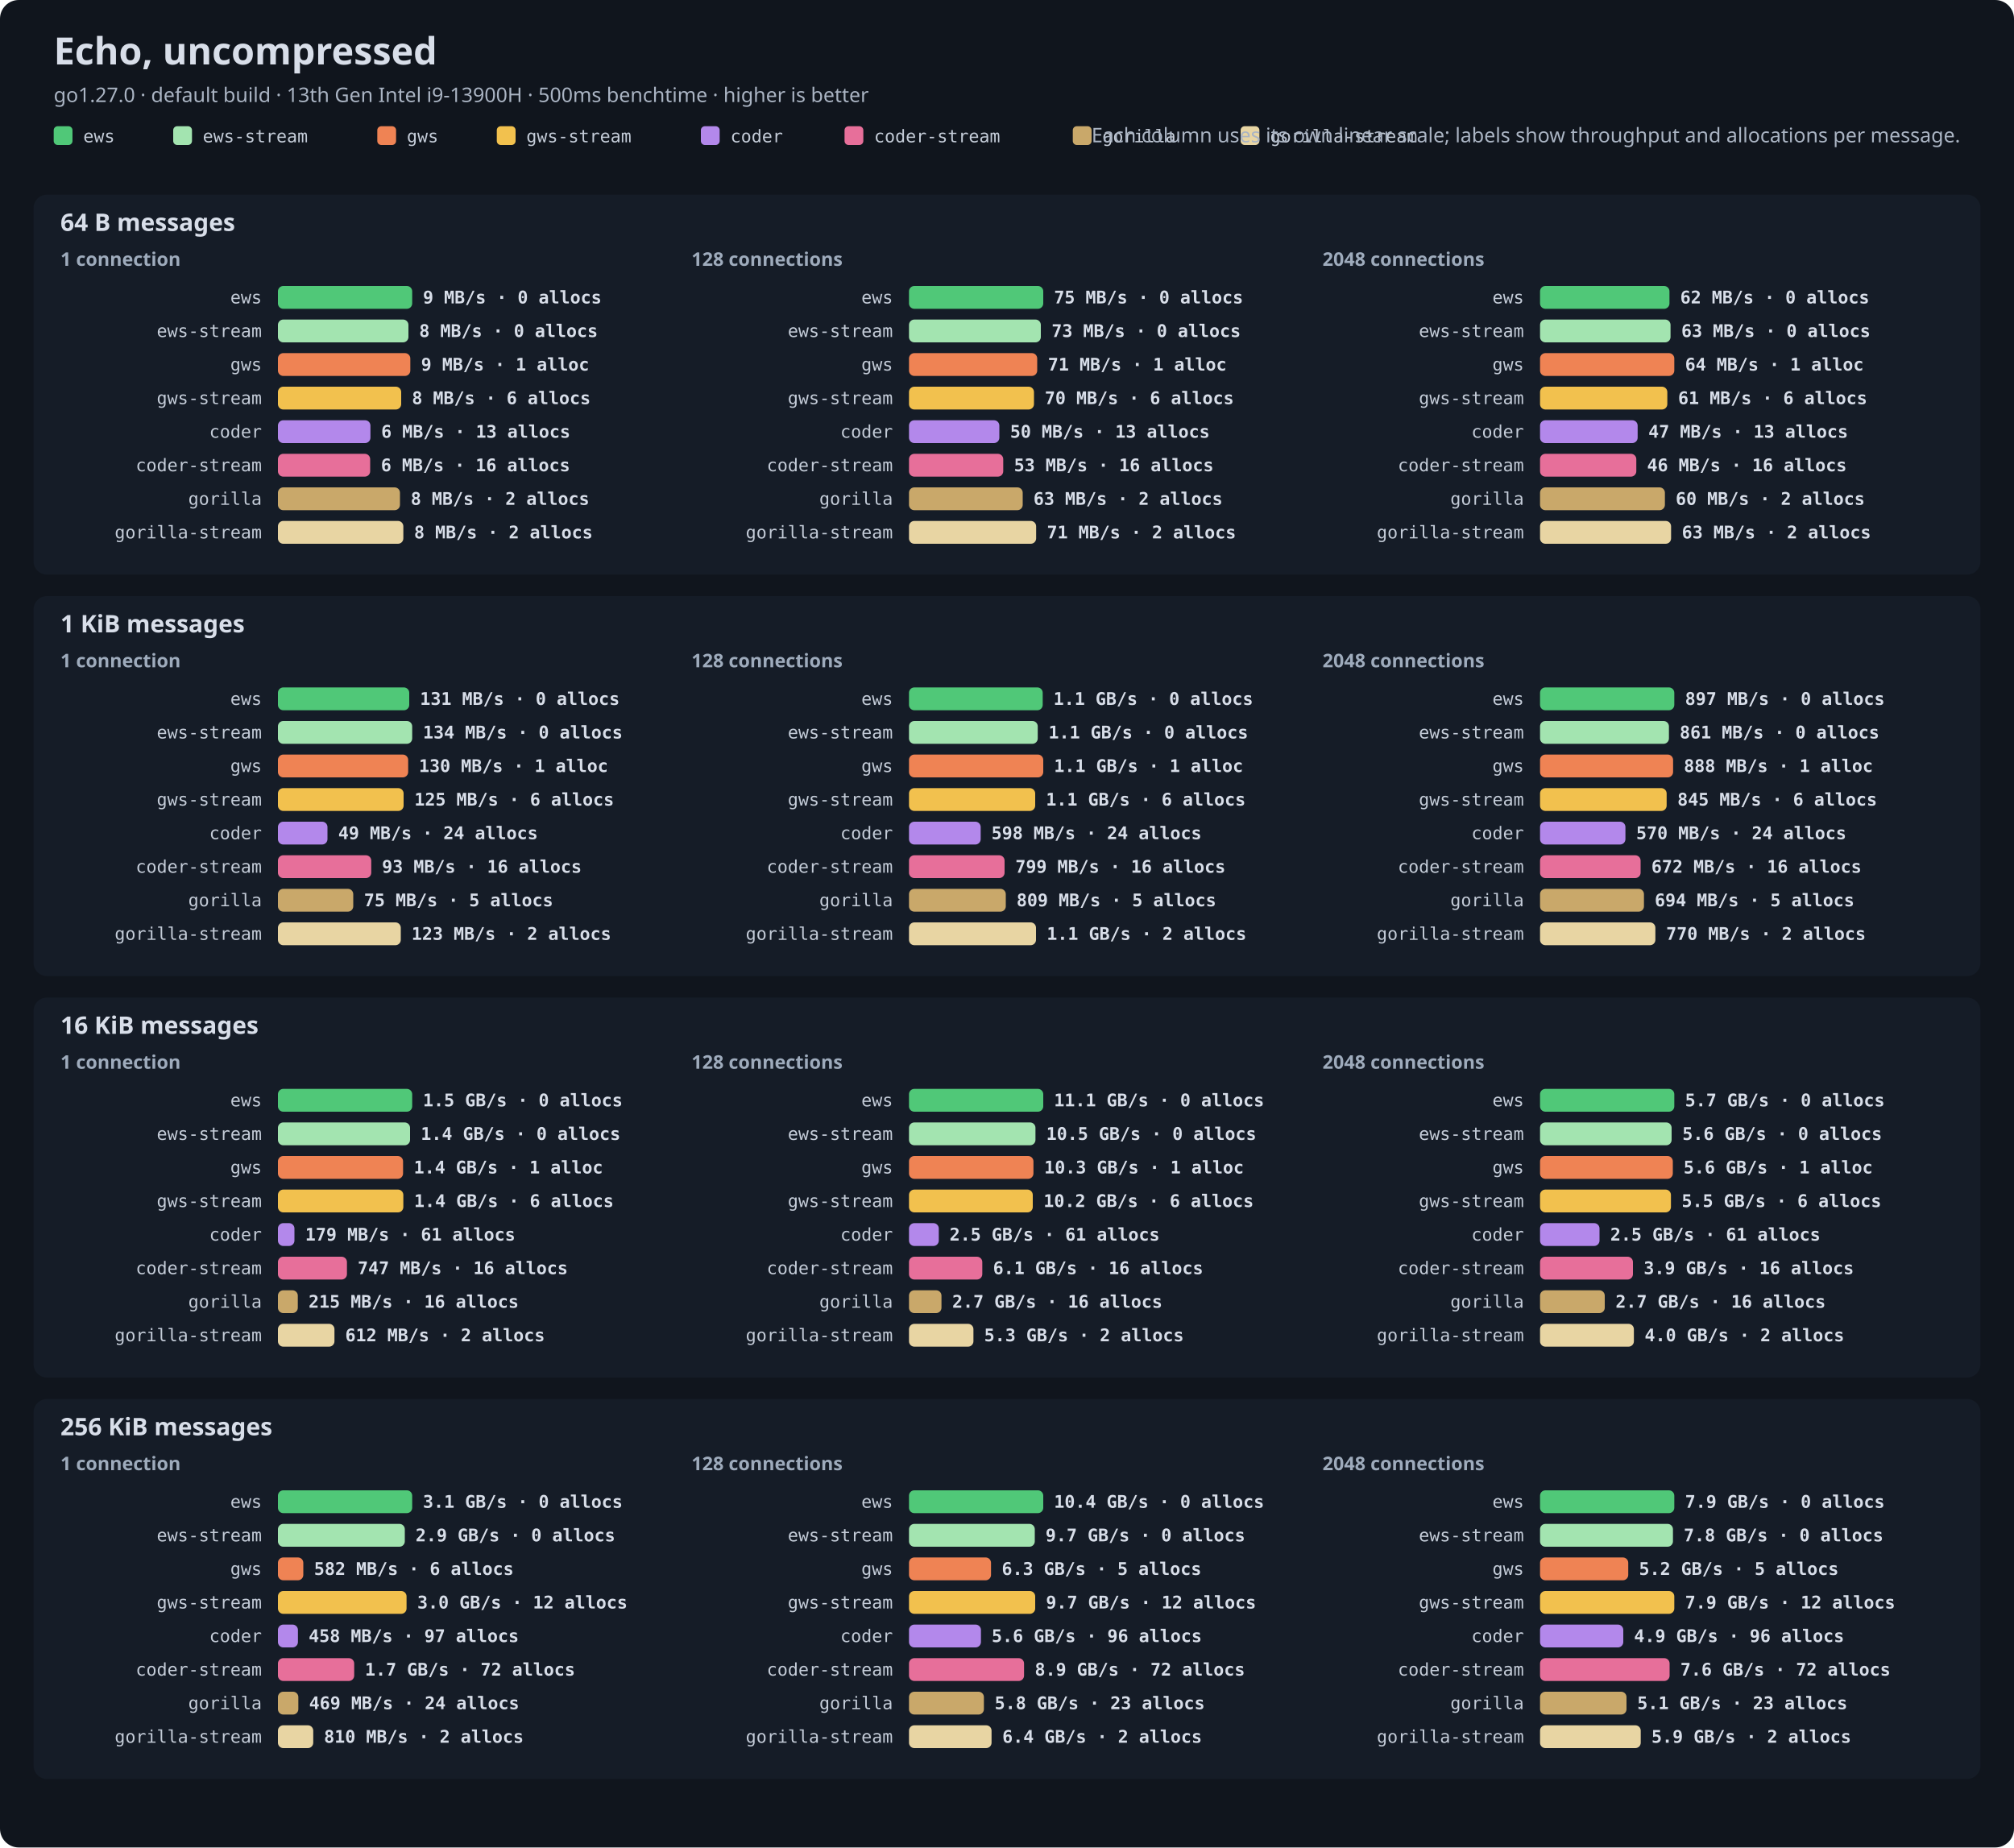
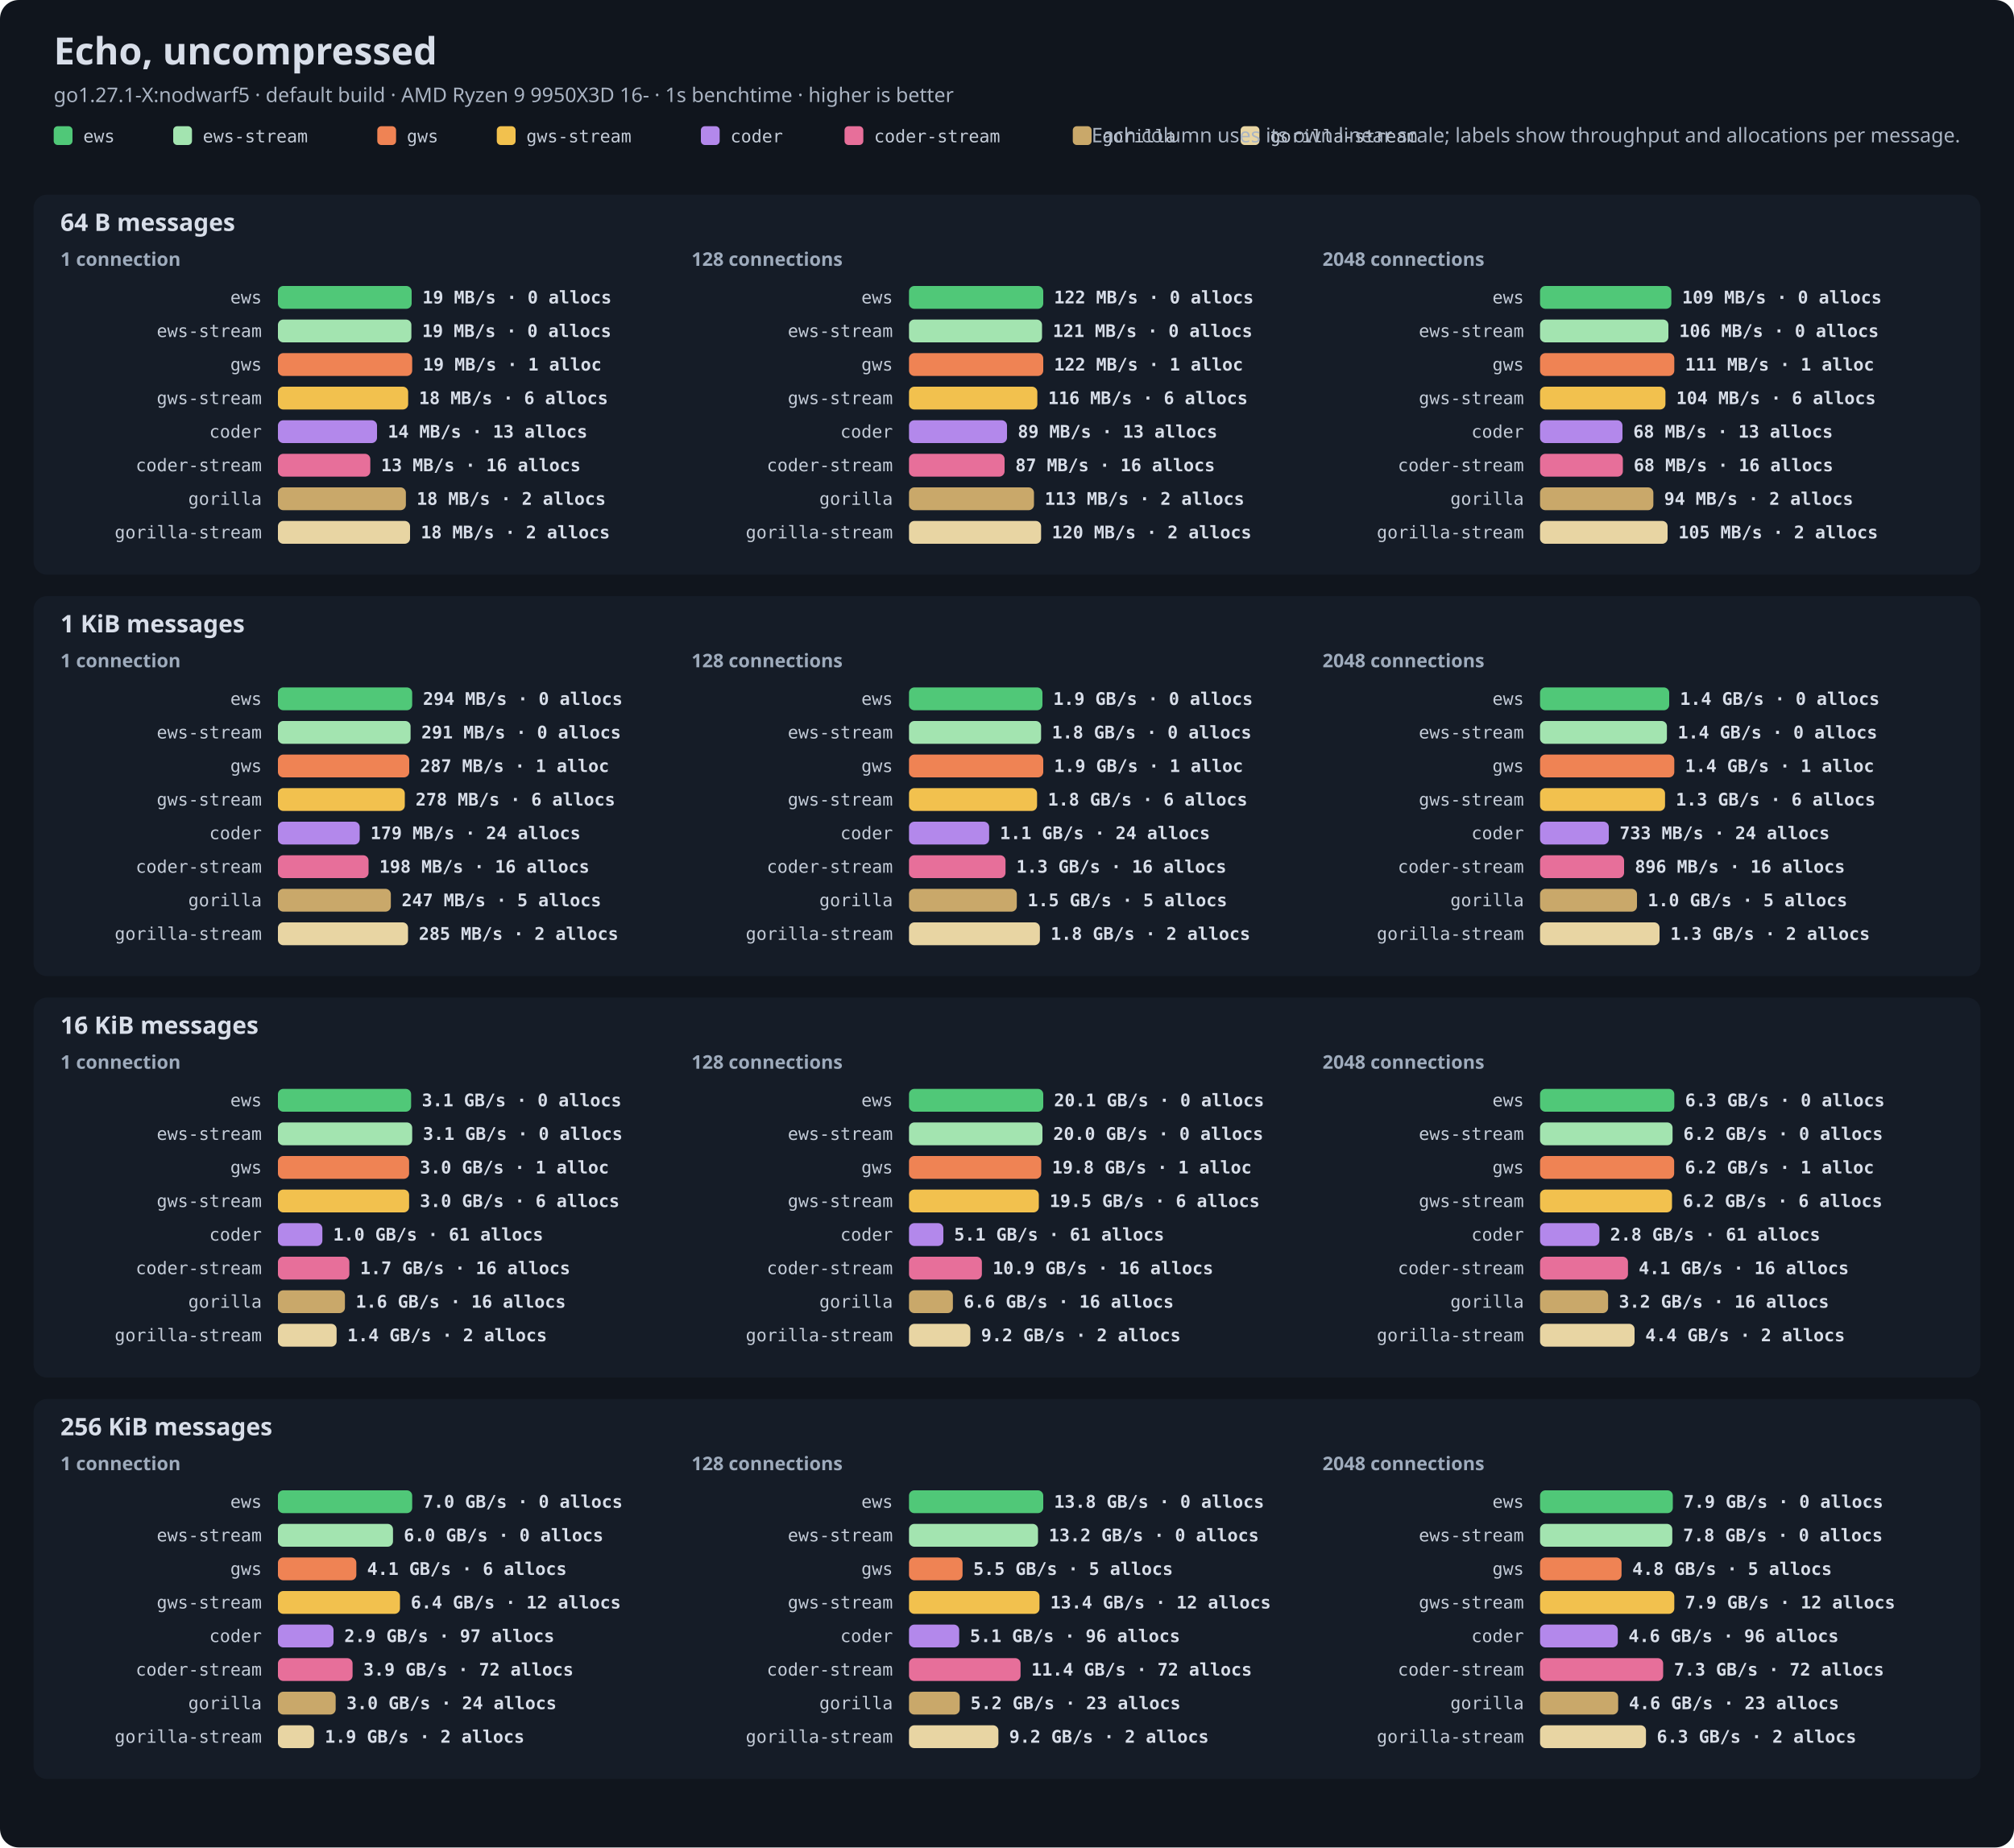
<svg xmlns="http://www.w3.org/2000/svg" width="1500" height="1376" viewBox="0 0 1500 1376" role="img" aria-labelledby="title desc">
  <style>text{font-family:ui-monospace,SFMono-Regular,Menlo,Consolas,monospace;fill:#d8dee9}.title{font-family:ui-sans-serif,system-ui,sans-serif;font-size:28px;font-weight:700}.subtitle{font-family:ui-sans-serif,system-ui,sans-serif;font-size:15px;fill:#aab4c3}.group{font-family:ui-sans-serif,system-ui,sans-serif;font-size:18px;font-weight:650}.contract{font-family:ui-sans-serif,system-ui,sans-serif;font-size:14px;font-weight:650;fill:#9eabbc}.series{font-size:13px;fill:#c4ccd8}.value{font-size:13px;font-weight:650}.panel{fill:#151c27}</style>
  <rect width="1500" height="1376" rx="14" fill="#10151d" />
  <text class="title" x="40" y="48">Echo, uncompressed</text>
-   <text class="subtitle" x="40" y="76">go1.27.0 · default build · 13th Gen Intel i9-13900H · 500ms benchtime · higher is better</text>
+   <text class="subtitle" x="40" y="76">go1.27.1-X:nodwarf5 · default build · AMD Ryzen 9 9950X3D 16- · 1s benchtime · higher is better</text>
  <rect x="40" y="94" width="14" height="14" rx="3" fill="#50c878" />
  <text class="series" x="62" y="106">ews</text>
  <rect x="129" y="94" width="14" height="14" rx="3" fill="#a3e4b0" />
  <text class="series" x="151" y="106">ews-stream</text>
  <rect x="281" y="94" width="14" height="14" rx="3" fill="#ef8354" />
  <text class="series" x="303" y="106">gws</text>
  <rect x="370" y="94" width="14" height="14" rx="3" fill="#f2c14e" />
  <text class="series" x="392" y="106">gws-stream</text>
  <rect x="522" y="94" width="14" height="14" rx="3" fill="#b388eb" />
  <text class="series" x="544" y="106">coder</text>
  <rect x="629" y="94" width="14" height="14" rx="3" fill="#e76f9a" />
  <text class="series" x="651" y="106">coder-stream</text>
  <rect x="799" y="94" width="14" height="14" rx="3" fill="#c9a86a" />
  <text class="series" x="821" y="106">gorilla</text>
  <rect x="924" y="94" width="14" height="14" rx="3" fill="#e8d5a3" />
  <text class="series" x="946" y="106">gorilla-stream</text>
  <text class="subtitle" x="1460" y="106" text-anchor="end">Each column uses its own linear scale; labels show throughput and allocations per message.</text>
  <g transform="translate(0,145)">
    <rect class="panel" x="25" y="0" width="1450" height="283" rx="10" />
    <text class="group" x="45" y="27">64 B messages</text>
    <text class="contract" x="45" y="53">1 connection</text>
    <text class="series" x="195" y="81" text-anchor="end">ews</text>
-     <rect x="207" y="68" width="100.0" height="17" rx="4" fill="#50c878" />
-     <text class="value" x="315.0" y="81">9 MB/s · 0 allocs</text>
+     <rect x="207" y="68" width="99.6" height="17" rx="4" fill="#50c878" />
+     <text class="value" x="314.6" y="81">19 MB/s · 0 allocs</text>
    <text class="series" x="195" y="106" text-anchor="end">ews-stream</text>
-     <rect x="207" y="93" width="97.2" height="17" rx="4" fill="#a3e4b0" />
-     <text class="value" x="312.2" y="106">8 MB/s · 0 allocs</text>
+     <rect x="207" y="93" width="99.4" height="17" rx="4" fill="#a3e4b0" />
+     <text class="value" x="314.4" y="106">19 MB/s · 0 allocs</text>
    <text class="series" x="195" y="131" text-anchor="end">gws</text>
-     <rect x="207" y="118" width="98.6" height="17" rx="4" fill="#ef8354" />
-     <text class="value" x="313.6" y="131">9 MB/s · 1 alloc</text>
+     <rect x="207" y="118" width="100.0" height="17" rx="4" fill="#ef8354" />
+     <text class="value" x="315.0" y="131">19 MB/s · 1 alloc</text>
    <text class="series" x="195" y="156" text-anchor="end">gws-stream</text>
-     <rect x="207" y="143" width="91.8" height="17" rx="4" fill="#f2c14e" />
-     <text class="value" x="306.8" y="156">8 MB/s · 6 allocs</text>
+     <rect x="207" y="143" width="97.0" height="17" rx="4" fill="#f2c14e" />
+     <text class="value" x="312.0" y="156">18 MB/s · 6 allocs</text>
    <text class="series" x="195" y="181" text-anchor="end">coder</text>
-     <rect x="207" y="168" width="68.9" height="17" rx="4" fill="#b388eb" />
-     <text class="value" x="283.9" y="181">6 MB/s · 13 allocs</text>
+     <rect x="207" y="168" width="73.8" height="17" rx="4" fill="#b388eb" />
+     <text class="value" x="288.8" y="181">14 MB/s · 13 allocs</text>
    <text class="series" x="195" y="206" text-anchor="end">coder-stream</text>
-     <rect x="207" y="193" width="68.7" height="17" rx="4" fill="#e76f9a" />
-     <text class="value" x="283.7" y="206">6 MB/s · 16 allocs</text>
+     <rect x="207" y="193" width="68.8" height="17" rx="4" fill="#e76f9a" />
+     <text class="value" x="283.8" y="206">13 MB/s · 16 allocs</text>
    <text class="series" x="195" y="231" text-anchor="end">gorilla</text>
-     <rect x="207" y="218" width="90.9" height="17" rx="4" fill="#c9a86a" />
-     <text class="value" x="305.9" y="231">8 MB/s · 2 allocs</text>
+     <rect x="207" y="218" width="95.3" height="17" rx="4" fill="#c9a86a" />
+     <text class="value" x="310.3" y="231">18 MB/s · 2 allocs</text>
    <text class="series" x="195" y="256" text-anchor="end">gorilla-stream</text>
-     <rect x="207" y="243" width="93.4" height="17" rx="4" fill="#e8d5a3" />
-     <text class="value" x="308.4" y="256">8 MB/s · 2 allocs</text>
+     <rect x="207" y="243" width="98.4" height="17" rx="4" fill="#e8d5a3" />
+     <text class="value" x="313.4" y="256">18 MB/s · 2 allocs</text>
    <text class="contract" x="515" y="53">128 connections</text>
    <text class="series" x="665" y="81" text-anchor="end">ews</text>
    <rect x="677" y="68" width="100.0" height="17" rx="4" fill="#50c878" />
-     <text class="value" x="785.0" y="81">75 MB/s · 0 allocs</text>
+     <text class="value" x="785.0" y="81">122 MB/s · 0 allocs</text>
    <text class="series" x="665" y="106" text-anchor="end">ews-stream</text>
-     <rect x="677" y="93" width="98.2" height="17" rx="4" fill="#a3e4b0" />
-     <text class="value" x="783.2" y="106">73 MB/s · 0 allocs</text>
+     <rect x="677" y="93" width="99.1" height="17" rx="4" fill="#a3e4b0" />
+     <text class="value" x="784.1" y="106">121 MB/s · 0 allocs</text>
    <text class="series" x="665" y="131" text-anchor="end">gws</text>
-     <rect x="677" y="118" width="95.5" height="17" rx="4" fill="#ef8354" />
-     <text class="value" x="780.5" y="131">71 MB/s · 1 alloc</text>
+     <rect x="677" y="118" width="100.0" height="17" rx="4" fill="#ef8354" />
+     <text class="value" x="785.0" y="131">122 MB/s · 1 alloc</text>
    <text class="series" x="665" y="156" text-anchor="end">gws-stream</text>
-     <rect x="677" y="143" width="93.1" height="17" rx="4" fill="#f2c14e" />
-     <text class="value" x="778.1" y="156">70 MB/s · 6 allocs</text>
+     <rect x="677" y="143" width="95.6" height="17" rx="4" fill="#f2c14e" />
+     <text class="value" x="780.6" y="156">116 MB/s · 6 allocs</text>
    <text class="series" x="665" y="181" text-anchor="end">coder</text>
-     <rect x="677" y="168" width="67.3" height="17" rx="4" fill="#b388eb" />
-     <text class="value" x="752.3" y="181">50 MB/s · 13 allocs</text>
+     <rect x="677" y="168" width="73.0" height="17" rx="4" fill="#b388eb" />
+     <text class="value" x="758.0" y="181">89 MB/s · 13 allocs</text>
    <text class="series" x="665" y="206" text-anchor="end">coder-stream</text>
-     <rect x="677" y="193" width="70.2" height="17" rx="4" fill="#e76f9a" />
-     <text class="value" x="755.2" y="206">53 MB/s · 16 allocs</text>
+     <rect x="677" y="193" width="71.2" height="17" rx="4" fill="#e76f9a" />
+     <text class="value" x="756.2" y="206">87 MB/s · 16 allocs</text>
    <text class="series" x="665" y="231" text-anchor="end">gorilla</text>
-     <rect x="677" y="218" width="84.7" height="17" rx="4" fill="#c9a86a" />
-     <text class="value" x="769.7" y="231">63 MB/s · 2 allocs</text>
+     <rect x="677" y="218" width="93.1" height="17" rx="4" fill="#c9a86a" />
+     <text class="value" x="778.1" y="231">113 MB/s · 2 allocs</text>
    <text class="series" x="665" y="256" text-anchor="end">gorilla-stream</text>
-     <rect x="677" y="243" width="94.7" height="17" rx="4" fill="#e8d5a3" />
-     <text class="value" x="779.7" y="256">71 MB/s · 2 allocs</text>
+     <rect x="677" y="243" width="98.4" height="17" rx="4" fill="#e8d5a3" />
+     <text class="value" x="783.4" y="256">120 MB/s · 2 allocs</text>
    <text class="contract" x="985" y="53">2048 connections</text>
    <text class="series" x="1135" y="81" text-anchor="end">ews</text>
-     <rect x="1147" y="68" width="96.4" height="17" rx="4" fill="#50c878" />
-     <text class="value" x="1251.4" y="81">62 MB/s · 0 allocs</text>
+     <rect x="1147" y="68" width="97.8" height="17" rx="4" fill="#50c878" />
+     <text class="value" x="1252.8" y="81">109 MB/s · 0 allocs</text>
    <text class="series" x="1135" y="106" text-anchor="end">ews-stream</text>
-     <rect x="1147" y="93" width="97.2" height="17" rx="4" fill="#a3e4b0" />
-     <text class="value" x="1252.2" y="106">63 MB/s · 0 allocs</text>
+     <rect x="1147" y="93" width="95.6" height="17" rx="4" fill="#a3e4b0" />
+     <text class="value" x="1250.6" y="106">106 MB/s · 0 allocs</text>
    <text class="series" x="1135" y="131" text-anchor="end">gws</text>
    <rect x="1147" y="118" width="100.0" height="17" rx="4" fill="#ef8354" />
-     <text class="value" x="1255.0" y="131">64 MB/s · 1 alloc</text>
+     <text class="value" x="1255.0" y="131">111 MB/s · 1 alloc</text>
    <text class="series" x="1135" y="156" text-anchor="end">gws-stream</text>
-     <rect x="1147" y="143" width="94.8" height="17" rx="4" fill="#f2c14e" />
-     <text class="value" x="1249.8" y="156">61 MB/s · 6 allocs</text>
+     <rect x="1147" y="143" width="93.4" height="17" rx="4" fill="#f2c14e" />
+     <text class="value" x="1248.4" y="156">104 MB/s · 6 allocs</text>
    <text class="series" x="1135" y="181" text-anchor="end">coder</text>
-     <rect x="1147" y="168" width="72.7" height="17" rx="4" fill="#b388eb" />
-     <text class="value" x="1227.7" y="181">47 MB/s · 13 allocs</text>
+     <rect x="1147" y="168" width="61.4" height="17" rx="4" fill="#b388eb" />
+     <text class="value" x="1216.4" y="181">68 MB/s · 13 allocs</text>
    <text class="series" x="1135" y="206" text-anchor="end">coder-stream</text>
-     <rect x="1147" y="193" width="71.7" height="17" rx="4" fill="#e76f9a" />
-     <text class="value" x="1226.7" y="206">46 MB/s · 16 allocs</text>
+     <rect x="1147" y="193" width="61.7" height="17" rx="4" fill="#e76f9a" />
+     <text class="value" x="1216.7" y="206">68 MB/s · 16 allocs</text>
    <text class="series" x="1135" y="231" text-anchor="end">gorilla</text>
-     <rect x="1147" y="218" width="93.0" height="17" rx="4" fill="#c9a86a" />
-     <text class="value" x="1248.0" y="231">60 MB/s · 2 allocs</text>
+     <rect x="1147" y="218" width="84.4" height="17" rx="4" fill="#c9a86a" />
+     <text class="value" x="1239.4" y="231">94 MB/s · 2 allocs</text>
    <text class="series" x="1135" y="256" text-anchor="end">gorilla-stream</text>
-     <rect x="1147" y="243" width="97.6" height="17" rx="4" fill="#e8d5a3" />
-     <text class="value" x="1252.6" y="256">63 MB/s · 2 allocs</text>
+     <rect x="1147" y="243" width="95.0" height="17" rx="4" fill="#e8d5a3" />
+     <text class="value" x="1250.0" y="256">105 MB/s · 2 allocs</text>
  </g>
  <g transform="translate(0,444)">
    <rect class="panel" x="25" y="0" width="1450" height="283" rx="10" />
    <text class="group" x="45" y="27">1 KiB messages</text>
    <text class="contract" x="45" y="53">1 connection</text>
    <text class="series" x="195" y="81" text-anchor="end">ews</text>
-     <rect x="207" y="68" width="97.8" height="17" rx="4" fill="#50c878" />
-     <text class="value" x="312.8" y="81">131 MB/s · 0 allocs</text>
+     <rect x="207" y="68" width="100.0" height="17" rx="4" fill="#50c878" />
+     <text class="value" x="315.0" y="81">294 MB/s · 0 allocs</text>
    <text class="series" x="195" y="106" text-anchor="end">ews-stream</text>
-     <rect x="207" y="93" width="100.0" height="17" rx="4" fill="#a3e4b0" />
-     <text class="value" x="315.0" y="106">134 MB/s · 0 allocs</text>
+     <rect x="207" y="93" width="98.8" height="17" rx="4" fill="#a3e4b0" />
+     <text class="value" x="313.8" y="106">291 MB/s · 0 allocs</text>
    <text class="series" x="195" y="131" text-anchor="end">gws</text>
-     <rect x="207" y="118" width="97.0" height="17" rx="4" fill="#ef8354" />
-     <text class="value" x="312.0" y="131">130 MB/s · 1 alloc</text>
+     <rect x="207" y="118" width="97.8" height="17" rx="4" fill="#ef8354" />
+     <text class="value" x="312.8" y="131">287 MB/s · 1 alloc</text>
    <text class="series" x="195" y="156" text-anchor="end">gws-stream</text>
-     <rect x="207" y="143" width="93.6" height="17" rx="4" fill="#f2c14e" />
-     <text class="value" x="308.6" y="156">125 MB/s · 6 allocs</text>
+     <rect x="207" y="143" width="94.5" height="17" rx="4" fill="#f2c14e" />
+     <text class="value" x="309.5" y="156">278 MB/s · 6 allocs</text>
    <text class="series" x="195" y="181" text-anchor="end">coder</text>
-     <rect x="207" y="168" width="36.9" height="17" rx="4" fill="#b388eb" />
-     <text class="value" x="251.9" y="181">49 MB/s · 24 allocs</text>
+     <rect x="207" y="168" width="60.9" height="17" rx="4" fill="#b388eb" />
+     <text class="value" x="275.9" y="181">179 MB/s · 24 allocs</text>
    <text class="series" x="195" y="206" text-anchor="end">coder-stream</text>
-     <rect x="207" y="193" width="69.5" height="17" rx="4" fill="#e76f9a" />
-     <text class="value" x="284.5" y="206">93 MB/s · 16 allocs</text>
+     <rect x="207" y="193" width="67.5" height="17" rx="4" fill="#e76f9a" />
+     <text class="value" x="282.5" y="206">198 MB/s · 16 allocs</text>
    <text class="series" x="195" y="231" text-anchor="end">gorilla</text>
-     <rect x="207" y="218" width="56.1" height="17" rx="4" fill="#c9a86a" />
-     <text class="value" x="271.1" y="231">75 MB/s · 5 allocs</text>
+     <rect x="207" y="218" width="84.1" height="17" rx="4" fill="#c9a86a" />
+     <text class="value" x="299.1" y="231">247 MB/s · 5 allocs</text>
    <text class="series" x="195" y="256" text-anchor="end">gorilla-stream</text>
-     <rect x="207" y="243" width="91.5" height="17" rx="4" fill="#e8d5a3" />
-     <text class="value" x="306.5" y="256">123 MB/s · 2 allocs</text>
+     <rect x="207" y="243" width="96.9" height="17" rx="4" fill="#e8d5a3" />
+     <text class="value" x="311.9" y="256">285 MB/s · 2 allocs</text>
    <text class="contract" x="515" y="53">128 connections</text>
    <text class="series" x="665" y="81" text-anchor="end">ews</text>
-     <rect x="677" y="68" width="99.6" height="17" rx="4" fill="#50c878" />
-     <text class="value" x="784.6" y="81">1.1 GB/s · 0 allocs</text>
+     <rect x="677" y="68" width="99.4" height="17" rx="4" fill="#50c878" />
+     <text class="value" x="784.4" y="81">1.9 GB/s · 0 allocs</text>
    <text class="series" x="665" y="106" text-anchor="end">ews-stream</text>
-     <rect x="677" y="93" width="95.9" height="17" rx="4" fill="#a3e4b0" />
-     <text class="value" x="780.9" y="106">1.1 GB/s · 0 allocs</text>
+     <rect x="677" y="93" width="98.4" height="17" rx="4" fill="#a3e4b0" />
+     <text class="value" x="783.4" y="106">1.8 GB/s · 0 allocs</text>
    <text class="series" x="665" y="131" text-anchor="end">gws</text>
    <rect x="677" y="118" width="100.0" height="17" rx="4" fill="#ef8354" />
-     <text class="value" x="785.0" y="131">1.1 GB/s · 1 alloc</text>
+     <text class="value" x="785.0" y="131">1.9 GB/s · 1 alloc</text>
    <text class="series" x="665" y="156" text-anchor="end">gws-stream</text>
-     <rect x="677" y="143" width="94.0" height="17" rx="4" fill="#f2c14e" />
-     <text class="value" x="779.0" y="156">1.1 GB/s · 6 allocs</text>
+     <rect x="677" y="143" width="95.4" height="17" rx="4" fill="#f2c14e" />
+     <text class="value" x="780.4" y="156">1.8 GB/s · 6 allocs</text>
    <text class="series" x="665" y="181" text-anchor="end">coder</text>
-     <rect x="677" y="168" width="53.4" height="17" rx="4" fill="#b388eb" />
-     <text class="value" x="738.4" y="181">598 MB/s · 24 allocs</text>
+     <rect x="677" y="168" width="59.7" height="17" rx="4" fill="#b388eb" />
+     <text class="value" x="744.7" y="181">1.1 GB/s · 24 allocs</text>
    <text class="series" x="665" y="206" text-anchor="end">coder-stream</text>
-     <rect x="677" y="193" width="71.2" height="17" rx="4" fill="#e76f9a" />
-     <text class="value" x="756.2" y="206">799 MB/s · 16 allocs</text>
+     <rect x="677" y="193" width="71.9" height="17" rx="4" fill="#e76f9a" />
+     <text class="value" x="756.9" y="206">1.3 GB/s · 16 allocs</text>
    <text class="series" x="665" y="231" text-anchor="end">gorilla</text>
-     <rect x="677" y="218" width="72.1" height="17" rx="4" fill="#c9a86a" />
-     <text class="value" x="757.1" y="231">809 MB/s · 5 allocs</text>
+     <rect x="677" y="218" width="80.3" height="17" rx="4" fill="#c9a86a" />
+     <text class="value" x="765.3" y="231">1.5 GB/s · 5 allocs</text>
    <text class="series" x="665" y="256" text-anchor="end">gorilla-stream</text>
-     <rect x="677" y="243" width="94.6" height="17" rx="4" fill="#e8d5a3" />
-     <text class="value" x="779.6" y="256">1.1 GB/s · 2 allocs</text>
+     <rect x="677" y="243" width="97.5" height="17" rx="4" fill="#e8d5a3" />
+     <text class="value" x="782.5" y="256">1.8 GB/s · 2 allocs</text>
    <text class="contract" x="985" y="53">2048 connections</text>
    <text class="series" x="1135" y="81" text-anchor="end">ews</text>
-     <rect x="1147" y="68" width="100.0" height="17" rx="4" fill="#50c878" />
-     <text class="value" x="1255.0" y="81">897 MB/s · 0 allocs</text>
+     <rect x="1147" y="68" width="96.2" height="17" rx="4" fill="#50c878" />
+     <text class="value" x="1251.2" y="81">1.4 GB/s · 0 allocs</text>
    <text class="series" x="1135" y="106" text-anchor="end">ews-stream</text>
-     <rect x="1147" y="93" width="96.0" height="17" rx="4" fill="#a3e4b0" />
-     <text class="value" x="1251.0" y="106">861 MB/s · 0 allocs</text>
+     <rect x="1147" y="93" width="94.5" height="17" rx="4" fill="#a3e4b0" />
+     <text class="value" x="1249.5" y="106">1.4 GB/s · 0 allocs</text>
    <text class="series" x="1135" y="131" text-anchor="end">gws</text>
-     <rect x="1147" y="118" width="99.1" height="17" rx="4" fill="#ef8354" />
-     <text class="value" x="1254.1" y="131">888 MB/s · 1 alloc</text>
+     <rect x="1147" y="118" width="100.0" height="17" rx="4" fill="#ef8354" />
+     <text class="value" x="1255.0" y="131">1.4 GB/s · 1 alloc</text>
    <text class="series" x="1135" y="156" text-anchor="end">gws-stream</text>
-     <rect x="1147" y="143" width="94.3" height="17" rx="4" fill="#f2c14e" />
-     <text class="value" x="1249.3" y="156">845 MB/s · 6 allocs</text>
+     <rect x="1147" y="143" width="93.1" height="17" rx="4" fill="#f2c14e" />
+     <text class="value" x="1248.1" y="156">1.3 GB/s · 6 allocs</text>
    <text class="series" x="1135" y="181" text-anchor="end">coder</text>
-     <rect x="1147" y="168" width="63.6" height="17" rx="4" fill="#b388eb" />
-     <text class="value" x="1218.6" y="181">570 MB/s · 24 allocs</text>
+     <rect x="1147" y="168" width="51.2" height="17" rx="4" fill="#b388eb" />
+     <text class="value" x="1206.2" y="181">733 MB/s · 24 allocs</text>
    <text class="series" x="1135" y="206" text-anchor="end">coder-stream</text>
-     <rect x="1147" y="193" width="74.9" height="17" rx="4" fill="#e76f9a" />
-     <text class="value" x="1229.9" y="206">672 MB/s · 16 allocs</text>
+     <rect x="1147" y="193" width="62.6" height="17" rx="4" fill="#e76f9a" />
+     <text class="value" x="1217.6" y="206">896 MB/s · 16 allocs</text>
    <text class="series" x="1135" y="231" text-anchor="end">gorilla</text>
-     <rect x="1147" y="218" width="77.4" height="17" rx="4" fill="#c9a86a" />
-     <text class="value" x="1232.4" y="231">694 MB/s · 5 allocs</text>
+     <rect x="1147" y="218" width="72.2" height="17" rx="4" fill="#c9a86a" />
+     <text class="value" x="1227.2" y="231">1.0 GB/s · 5 allocs</text>
    <text class="series" x="1135" y="256" text-anchor="end">gorilla-stream</text>
-     <rect x="1147" y="243" width="85.9" height="17" rx="4" fill="#e8d5a3" />
-     <text class="value" x="1240.9" y="256">770 MB/s · 2 allocs</text>
+     <rect x="1147" y="243" width="89.0" height="17" rx="4" fill="#e8d5a3" />
+     <text class="value" x="1244.0" y="256">1.3 GB/s · 2 allocs</text>
  </g>
  <g transform="translate(0,743)">
    <rect class="panel" x="25" y="0" width="1450" height="283" rx="10" />
    <text class="group" x="45" y="27">16 KiB messages</text>
    <text class="contract" x="45" y="53">1 connection</text>
    <text class="series" x="195" y="81" text-anchor="end">ews</text>
-     <rect x="207" y="68" width="100.0" height="17" rx="4" fill="#50c878" />
-     <text class="value" x="315.0" y="81">1.5 GB/s · 0 allocs</text>
+     <rect x="207" y="68" width="99.2" height="17" rx="4" fill="#50c878" />
+     <text class="value" x="314.2" y="81">3.1 GB/s · 0 allocs</text>
    <text class="series" x="195" y="106" text-anchor="end">ews-stream</text>
-     <rect x="207" y="93" width="98.4" height="17" rx="4" fill="#a3e4b0" />
-     <text class="value" x="313.4" y="106">1.4 GB/s · 0 allocs</text>
+     <rect x="207" y="93" width="100.0" height="17" rx="4" fill="#a3e4b0" />
+     <text class="value" x="315.0" y="106">3.1 GB/s · 0 allocs</text>
    <text class="series" x="195" y="131" text-anchor="end">gws</text>
-     <rect x="207" y="118" width="93.2" height="17" rx="4" fill="#ef8354" />
-     <text class="value" x="308.2" y="131">1.4 GB/s · 1 alloc</text>
+     <rect x="207" y="118" width="97.7" height="17" rx="4" fill="#ef8354" />
+     <text class="value" x="312.7" y="131">3.0 GB/s · 1 alloc</text>
    <text class="series" x="195" y="156" text-anchor="end">gws-stream</text>
-     <rect x="207" y="143" width="93.4" height="17" rx="4" fill="#f2c14e" />
-     <text class="value" x="308.4" y="156">1.4 GB/s · 6 allocs</text>
+     <rect x="207" y="143" width="97.7" height="17" rx="4" fill="#f2c14e" />
+     <text class="value" x="312.7" y="156">3.0 GB/s · 6 allocs</text>
    <text class="series" x="195" y="181" text-anchor="end">coder</text>
-     <rect x="207" y="168" width="12.3" height="17" rx="4" fill="#b388eb" />
-     <text class="value" x="227.3" y="181">179 MB/s · 61 allocs</text>
+     <rect x="207" y="168" width="33.1" height="17" rx="4" fill="#b388eb" />
+     <text class="value" x="248.1" y="181">1.0 GB/s · 61 allocs</text>
    <text class="series" x="195" y="206" text-anchor="end">coder-stream</text>
-     <rect x="207" y="193" width="51.4" height="17" rx="4" fill="#e76f9a" />
-     <text class="value" x="266.4" y="206">747 MB/s · 16 allocs</text>
+     <rect x="207" y="193" width="53.2" height="17" rx="4" fill="#e76f9a" />
+     <text class="value" x="268.2" y="206">1.7 GB/s · 16 allocs</text>
    <text class="series" x="195" y="231" text-anchor="end">gorilla</text>
-     <rect x="207" y="218" width="14.8" height="17" rx="4" fill="#c9a86a" />
-     <text class="value" x="229.8" y="231">215 MB/s · 16 allocs</text>
+     <rect x="207" y="218" width="49.9" height="17" rx="4" fill="#c9a86a" />
+     <text class="value" x="264.9" y="231">1.6 GB/s · 16 allocs</text>
    <text class="series" x="195" y="256" text-anchor="end">gorilla-stream</text>
-     <rect x="207" y="243" width="42.1" height="17" rx="4" fill="#e8d5a3" />
-     <text class="value" x="257.1" y="256">612 MB/s · 2 allocs</text>
+     <rect x="207" y="243" width="43.7" height="17" rx="4" fill="#e8d5a3" />
+     <text class="value" x="258.7" y="256">1.4 GB/s · 2 allocs</text>
    <text class="contract" x="515" y="53">128 connections</text>
    <text class="series" x="665" y="81" text-anchor="end">ews</text>
    <rect x="677" y="68" width="100.0" height="17" rx="4" fill="#50c878" />
-     <text class="value" x="785.0" y="81">11.1 GB/s · 0 allocs</text>
+     <text class="value" x="785.0" y="81">20.1 GB/s · 0 allocs</text>
    <text class="series" x="665" y="106" text-anchor="end">ews-stream</text>
-     <rect x="677" y="93" width="94.2" height="17" rx="4" fill="#a3e4b0" />
-     <text class="value" x="779.2" y="106">10.5 GB/s · 0 allocs</text>
+     <rect x="677" y="93" width="99.4" height="17" rx="4" fill="#a3e4b0" />
+     <text class="value" x="784.4" y="106">20.0 GB/s · 0 allocs</text>
    <text class="series" x="665" y="131" text-anchor="end">gws</text>
-     <rect x="677" y="118" width="92.7" height="17" rx="4" fill="#ef8354" />
-     <text class="value" x="777.7" y="131">10.3 GB/s · 1 alloc</text>
+     <rect x="677" y="118" width="98.5" height="17" rx="4" fill="#ef8354" />
+     <text class="value" x="783.5" y="131">19.8 GB/s · 1 alloc</text>
    <text class="series" x="665" y="156" text-anchor="end">gws-stream</text>
-     <rect x="677" y="143" width="92.2" height="17" rx="4" fill="#f2c14e" />
-     <text class="value" x="777.2" y="156">10.2 GB/s · 6 allocs</text>
+     <rect x="677" y="143" width="96.7" height="17" rx="4" fill="#f2c14e" />
+     <text class="value" x="781.7" y="156">19.5 GB/s · 6 allocs</text>
    <text class="series" x="665" y="181" text-anchor="end">coder</text>
-     <rect x="677" y="168" width="22.2" height="17" rx="4" fill="#b388eb" />
-     <text class="value" x="707.2" y="181">2.5 GB/s · 61 allocs</text>
+     <rect x="677" y="168" width="25.6" height="17" rx="4" fill="#b388eb" />
+     <text class="value" x="710.6" y="181">5.1 GB/s · 61 allocs</text>
    <text class="series" x="665" y="206" text-anchor="end">coder-stream</text>
-     <rect x="677" y="193" width="54.6" height="17" rx="4" fill="#e76f9a" />
-     <text class="value" x="739.6" y="206">6.1 GB/s · 16 allocs</text>
+     <rect x="677" y="193" width="54.3" height="17" rx="4" fill="#e76f9a" />
+     <text class="value" x="739.3" y="206">10.9 GB/s · 16 allocs</text>
    <text class="series" x="665" y="231" text-anchor="end">gorilla</text>
-     <rect x="677" y="218" width="24.2" height="17" rx="4" fill="#c9a86a" />
-     <text class="value" x="709.2" y="231">2.7 GB/s · 16 allocs</text>
+     <rect x="677" y="218" width="32.7" height="17" rx="4" fill="#c9a86a" />
+     <text class="value" x="717.7" y="231">6.6 GB/s · 16 allocs</text>
    <text class="series" x="665" y="256" text-anchor="end">gorilla-stream</text>
-     <rect x="677" y="243" width="48.0" height="17" rx="4" fill="#e8d5a3" />
-     <text class="value" x="733.0" y="256">5.3 GB/s · 2 allocs</text>
+     <rect x="677" y="243" width="45.7" height="17" rx="4" fill="#e8d5a3" />
+     <text class="value" x="730.7" y="256">9.2 GB/s · 2 allocs</text>
    <text class="contract" x="985" y="53">2048 connections</text>
    <text class="series" x="1135" y="81" text-anchor="end">ews</text>
    <rect x="1147" y="68" width="100.0" height="17" rx="4" fill="#50c878" />
-     <text class="value" x="1255.0" y="81">5.7 GB/s · 0 allocs</text>
+     <text class="value" x="1255.0" y="81">6.3 GB/s · 0 allocs</text>
    <text class="series" x="1135" y="106" text-anchor="end">ews-stream</text>
-     <rect x="1147" y="93" width="98.0" height="17" rx="4" fill="#a3e4b0" />
-     <text class="value" x="1253.0" y="106">5.6 GB/s · 0 allocs</text>
+     <rect x="1147" y="93" width="98.7" height="17" rx="4" fill="#a3e4b0" />
+     <text class="value" x="1253.7" y="106">6.2 GB/s · 0 allocs</text>
    <text class="series" x="1135" y="131" text-anchor="end">gws</text>
-     <rect x="1147" y="118" width="98.9" height="17" rx="4" fill="#ef8354" />
-     <text class="value" x="1253.9" y="131">5.6 GB/s · 1 alloc</text>
+     <rect x="1147" y="118" width="99.9" height="17" rx="4" fill="#ef8354" />
+     <text class="value" x="1254.9" y="131">6.2 GB/s · 1 alloc</text>
    <text class="series" x="1135" y="156" text-anchor="end">gws-stream</text>
-     <rect x="1147" y="143" width="97.5" height="17" rx="4" fill="#f2c14e" />
-     <text class="value" x="1252.5" y="156">5.5 GB/s · 6 allocs</text>
+     <rect x="1147" y="143" width="98.3" height="17" rx="4" fill="#f2c14e" />
+     <text class="value" x="1253.3" y="156">6.2 GB/s · 6 allocs</text>
    <text class="series" x="1135" y="181" text-anchor="end">coder</text>
-     <rect x="1147" y="168" width="44.3" height="17" rx="4" fill="#b388eb" />
-     <text class="value" x="1199.3" y="181">2.5 GB/s · 61 allocs</text>
+     <rect x="1147" y="168" width="44.2" height="17" rx="4" fill="#b388eb" />
+     <text class="value" x="1199.2" y="181">2.8 GB/s · 61 allocs</text>
    <text class="series" x="1135" y="206" text-anchor="end">coder-stream</text>
-     <rect x="1147" y="193" width="69.2" height="17" rx="4" fill="#e76f9a" />
-     <text class="value" x="1224.2" y="206">3.9 GB/s · 16 allocs</text>
+     <rect x="1147" y="193" width="65.5" height="17" rx="4" fill="#e76f9a" />
+     <text class="value" x="1220.5" y="206">4.1 GB/s · 16 allocs</text>
    <text class="series" x="1135" y="231" text-anchor="end">gorilla</text>
-     <rect x="1147" y="218" width="48.2" height="17" rx="4" fill="#c9a86a" />
-     <text class="value" x="1203.2" y="231">2.7 GB/s · 16 allocs</text>
+     <rect x="1147" y="218" width="50.7" height="17" rx="4" fill="#c9a86a" />
+     <text class="value" x="1205.7" y="231">3.2 GB/s · 16 allocs</text>
    <text class="series" x="1135" y="256" text-anchor="end">gorilla-stream</text>
-     <rect x="1147" y="243" width="69.9" height="17" rx="4" fill="#e8d5a3" />
-     <text class="value" x="1224.9" y="256">4.0 GB/s · 2 allocs</text>
+     <rect x="1147" y="243" width="70.4" height="17" rx="4" fill="#e8d5a3" />
+     <text class="value" x="1225.4" y="256">4.4 GB/s · 2 allocs</text>
  </g>
  <g transform="translate(0,1042)">
    <rect class="panel" x="25" y="0" width="1450" height="283" rx="10" />
    <text class="group" x="45" y="27">256 KiB messages</text>
    <text class="contract" x="45" y="53">1 connection</text>
    <text class="series" x="195" y="81" text-anchor="end">ews</text>
    <rect x="207" y="68" width="100.0" height="17" rx="4" fill="#50c878" />
-     <text class="value" x="315.0" y="81">3.1 GB/s · 0 allocs</text>
+     <text class="value" x="315.0" y="81">7.0 GB/s · 0 allocs</text>
    <text class="series" x="195" y="106" text-anchor="end">ews-stream</text>
-     <rect x="207" y="93" width="94.5" height="17" rx="4" fill="#a3e4b0" />
-     <text class="value" x="309.5" y="106">2.9 GB/s · 0 allocs</text>
+     <rect x="207" y="93" width="85.7" height="17" rx="4" fill="#a3e4b0" />
+     <text class="value" x="300.7" y="106">6.0 GB/s · 0 allocs</text>
    <text class="series" x="195" y="131" text-anchor="end">gws</text>
-     <rect x="207" y="118" width="18.9" height="17" rx="4" fill="#ef8354" />
-     <text class="value" x="233.9" y="131">582 MB/s · 6 allocs</text>
+     <rect x="207" y="118" width="58.4" height="17" rx="4" fill="#ef8354" />
+     <text class="value" x="273.4" y="131">4.1 GB/s · 6 allocs</text>
    <text class="series" x="195" y="156" text-anchor="end">gws-stream</text>
-     <rect x="207" y="143" width="95.8" height="17" rx="4" fill="#f2c14e" />
-     <text class="value" x="310.8" y="156">3.0 GB/s · 12 allocs</text>
+     <rect x="207" y="143" width="90.9" height="17" rx="4" fill="#f2c14e" />
+     <text class="value" x="305.9" y="156">6.4 GB/s · 12 allocs</text>
    <text class="series" x="195" y="181" text-anchor="end">coder</text>
-     <rect x="207" y="168" width="14.9" height="17" rx="4" fill="#b388eb" />
-     <text class="value" x="229.9" y="181">458 MB/s · 97 allocs</text>
+     <rect x="207" y="168" width="41.4" height="17" rx="4" fill="#b388eb" />
+     <text class="value" x="256.4" y="181">2.9 GB/s · 97 allocs</text>
    <text class="series" x="195" y="206" text-anchor="end">coder-stream</text>
-     <rect x="207" y="193" width="56.8" height="17" rx="4" fill="#e76f9a" />
-     <text class="value" x="271.8" y="206">1.7 GB/s · 72 allocs</text>
+     <rect x="207" y="193" width="55.6" height="17" rx="4" fill="#e76f9a" />
+     <text class="value" x="270.6" y="206">3.9 GB/s · 72 allocs</text>
    <text class="series" x="195" y="231" text-anchor="end">gorilla</text>
-     <rect x="207" y="218" width="15.2" height="17" rx="4" fill="#c9a86a" />
-     <text class="value" x="230.2" y="231">469 MB/s · 24 allocs</text>
+     <rect x="207" y="218" width="43.0" height="17" rx="4" fill="#c9a86a" />
+     <text class="value" x="258.0" y="231">3.0 GB/s · 24 allocs</text>
    <text class="series" x="195" y="256" text-anchor="end">gorilla-stream</text>
-     <rect x="207" y="243" width="26.3" height="17" rx="4" fill="#e8d5a3" />
-     <text class="value" x="241.3" y="256">810 MB/s · 2 allocs</text>
+     <rect x="207" y="243" width="26.9" height="17" rx="4" fill="#e8d5a3" />
+     <text class="value" x="241.9" y="256">1.9 GB/s · 2 allocs</text>
    <text class="contract" x="515" y="53">128 connections</text>
    <text class="series" x="665" y="81" text-anchor="end">ews</text>
    <rect x="677" y="68" width="100.0" height="17" rx="4" fill="#50c878" />
-     <text class="value" x="785.0" y="81">10.4 GB/s · 0 allocs</text>
+     <text class="value" x="785.0" y="81">13.8 GB/s · 0 allocs</text>
    <text class="series" x="665" y="106" text-anchor="end">ews-stream</text>
-     <rect x="677" y="93" width="93.7" height="17" rx="4" fill="#a3e4b0" />
-     <text class="value" x="778.7" y="106">9.7 GB/s · 0 allocs</text>
+     <rect x="677" y="93" width="96.1" height="17" rx="4" fill="#a3e4b0" />
+     <text class="value" x="781.1" y="106">13.2 GB/s · 0 allocs</text>
    <text class="series" x="665" y="131" text-anchor="end">gws</text>
-     <rect x="677" y="118" width="61.1" height="17" rx="4" fill="#ef8354" />
-     <text class="value" x="746.1" y="131">6.3 GB/s · 5 allocs</text>
+     <rect x="677" y="118" width="39.9" height="17" rx="4" fill="#ef8354" />
+     <text class="value" x="724.9" y="131">5.5 GB/s · 5 allocs</text>
    <text class="series" x="665" y="156" text-anchor="end">gws-stream</text>
-     <rect x="677" y="143" width="94.0" height="17" rx="4" fill="#f2c14e" />
-     <text class="value" x="779.0" y="156">9.7 GB/s · 12 allocs</text>
+     <rect x="677" y="143" width="97.2" height="17" rx="4" fill="#f2c14e" />
+     <text class="value" x="782.2" y="156">13.4 GB/s · 12 allocs</text>
    <text class="series" x="665" y="181" text-anchor="end">coder</text>
-     <rect x="677" y="168" width="53.6" height="17" rx="4" fill="#b388eb" />
-     <text class="value" x="738.6" y="181">5.6 GB/s · 96 allocs</text>
+     <rect x="677" y="168" width="37.4" height="17" rx="4" fill="#b388eb" />
+     <text class="value" x="722.4" y="181">5.1 GB/s · 96 allocs</text>
    <text class="series" x="665" y="206" text-anchor="end">coder-stream</text>
-     <rect x="677" y="193" width="85.7" height="17" rx="4" fill="#e76f9a" />
-     <text class="value" x="770.7" y="206">8.9 GB/s · 72 allocs</text>
+     <rect x="677" y="193" width="83.1" height="17" rx="4" fill="#e76f9a" />
+     <text class="value" x="768.1" y="206">11.4 GB/s · 72 allocs</text>
    <text class="series" x="665" y="231" text-anchor="end">gorilla</text>
-     <rect x="677" y="218" width="55.8" height="17" rx="4" fill="#c9a86a" />
-     <text class="value" x="740.8" y="231">5.8 GB/s · 23 allocs</text>
+     <rect x="677" y="218" width="37.8" height="17" rx="4" fill="#c9a86a" />
+     <text class="value" x="722.8" y="231">5.2 GB/s · 23 allocs</text>
    <text class="series" x="665" y="256" text-anchor="end">gorilla-stream</text>
-     <rect x="677" y="243" width="61.5" height="17" rx="4" fill="#e8d5a3" />
-     <text class="value" x="746.5" y="256">6.4 GB/s · 2 allocs</text>
+     <rect x="677" y="243" width="66.6" height="17" rx="4" fill="#e8d5a3" />
+     <text class="value" x="751.6" y="256">9.2 GB/s · 2 allocs</text>
    <text class="contract" x="985" y="53">2048 connections</text>
    <text class="series" x="1135" y="81" text-anchor="end">ews</text>
-     <rect x="1147" y="68" width="100.0" height="17" rx="4" fill="#50c878" />
-     <text class="value" x="1255.0" y="81">7.9 GB/s · 0 allocs</text>
+     <rect x="1147" y="68" width="98.9" height="17" rx="4" fill="#50c878" />
+     <text class="value" x="1253.9" y="81">7.9 GB/s · 0 allocs</text>
    <text class="series" x="1135" y="106" text-anchor="end">ews-stream</text>
-     <rect x="1147" y="93" width="99.0" height="17" rx="4" fill="#a3e4b0" />
-     <text class="value" x="1254.0" y="106">7.8 GB/s · 0 allocs</text>
+     <rect x="1147" y="93" width="98.5" height="17" rx="4" fill="#a3e4b0" />
+     <text class="value" x="1253.5" y="106">7.8 GB/s · 0 allocs</text>
    <text class="series" x="1135" y="131" text-anchor="end">gws</text>
-     <rect x="1147" y="118" width="65.7" height="17" rx="4" fill="#ef8354" />
-     <text class="value" x="1220.7" y="131">5.2 GB/s · 5 allocs</text>
+     <rect x="1147" y="118" width="60.7" height="17" rx="4" fill="#ef8354" />
+     <text class="value" x="1215.7" y="131">4.8 GB/s · 5 allocs</text>
    <text class="series" x="1135" y="156" text-anchor="end">gws-stream</text>
    <rect x="1147" y="143" width="100.0" height="17" rx="4" fill="#f2c14e" />
    <text class="value" x="1255.0" y="156">7.9 GB/s · 12 allocs</text>
    <text class="series" x="1135" y="181" text-anchor="end">coder</text>
-     <rect x="1147" y="168" width="62.0" height="17" rx="4" fill="#b388eb" />
-     <text class="value" x="1217.0" y="181">4.9 GB/s · 96 allocs</text>
+     <rect x="1147" y="168" width="57.9" height="17" rx="4" fill="#b388eb" />
+     <text class="value" x="1212.9" y="181">4.6 GB/s · 96 allocs</text>
    <text class="series" x="1135" y="206" text-anchor="end">coder-stream</text>
-     <rect x="1147" y="193" width="96.5" height="17" rx="4" fill="#e76f9a" />
-     <text class="value" x="1251.5" y="206">7.6 GB/s · 72 allocs</text>
+     <rect x="1147" y="193" width="91.7" height="17" rx="4" fill="#e76f9a" />
+     <text class="value" x="1246.7" y="206">7.3 GB/s · 72 allocs</text>
    <text class="series" x="1135" y="231" text-anchor="end">gorilla</text>
-     <rect x="1147" y="218" width="64.4" height="17" rx="4" fill="#c9a86a" />
-     <text class="value" x="1219.4" y="231">5.1 GB/s · 23 allocs</text>
+     <rect x="1147" y="218" width="58.2" height="17" rx="4" fill="#c9a86a" />
+     <text class="value" x="1213.2" y="231">4.6 GB/s · 23 allocs</text>
    <text class="series" x="1135" y="256" text-anchor="end">gorilla-stream</text>
-     <rect x="1147" y="243" width="75.0" height="17" rx="4" fill="#e8d5a3" />
-     <text class="value" x="1230.0" y="256">5.9 GB/s · 2 allocs</text>
+     <rect x="1147" y="243" width="78.9" height="17" rx="4" fill="#e8d5a3" />
+     <text class="value" x="1233.9" y="256">6.3 GB/s · 2 allocs</text>
  </g>
</svg>
